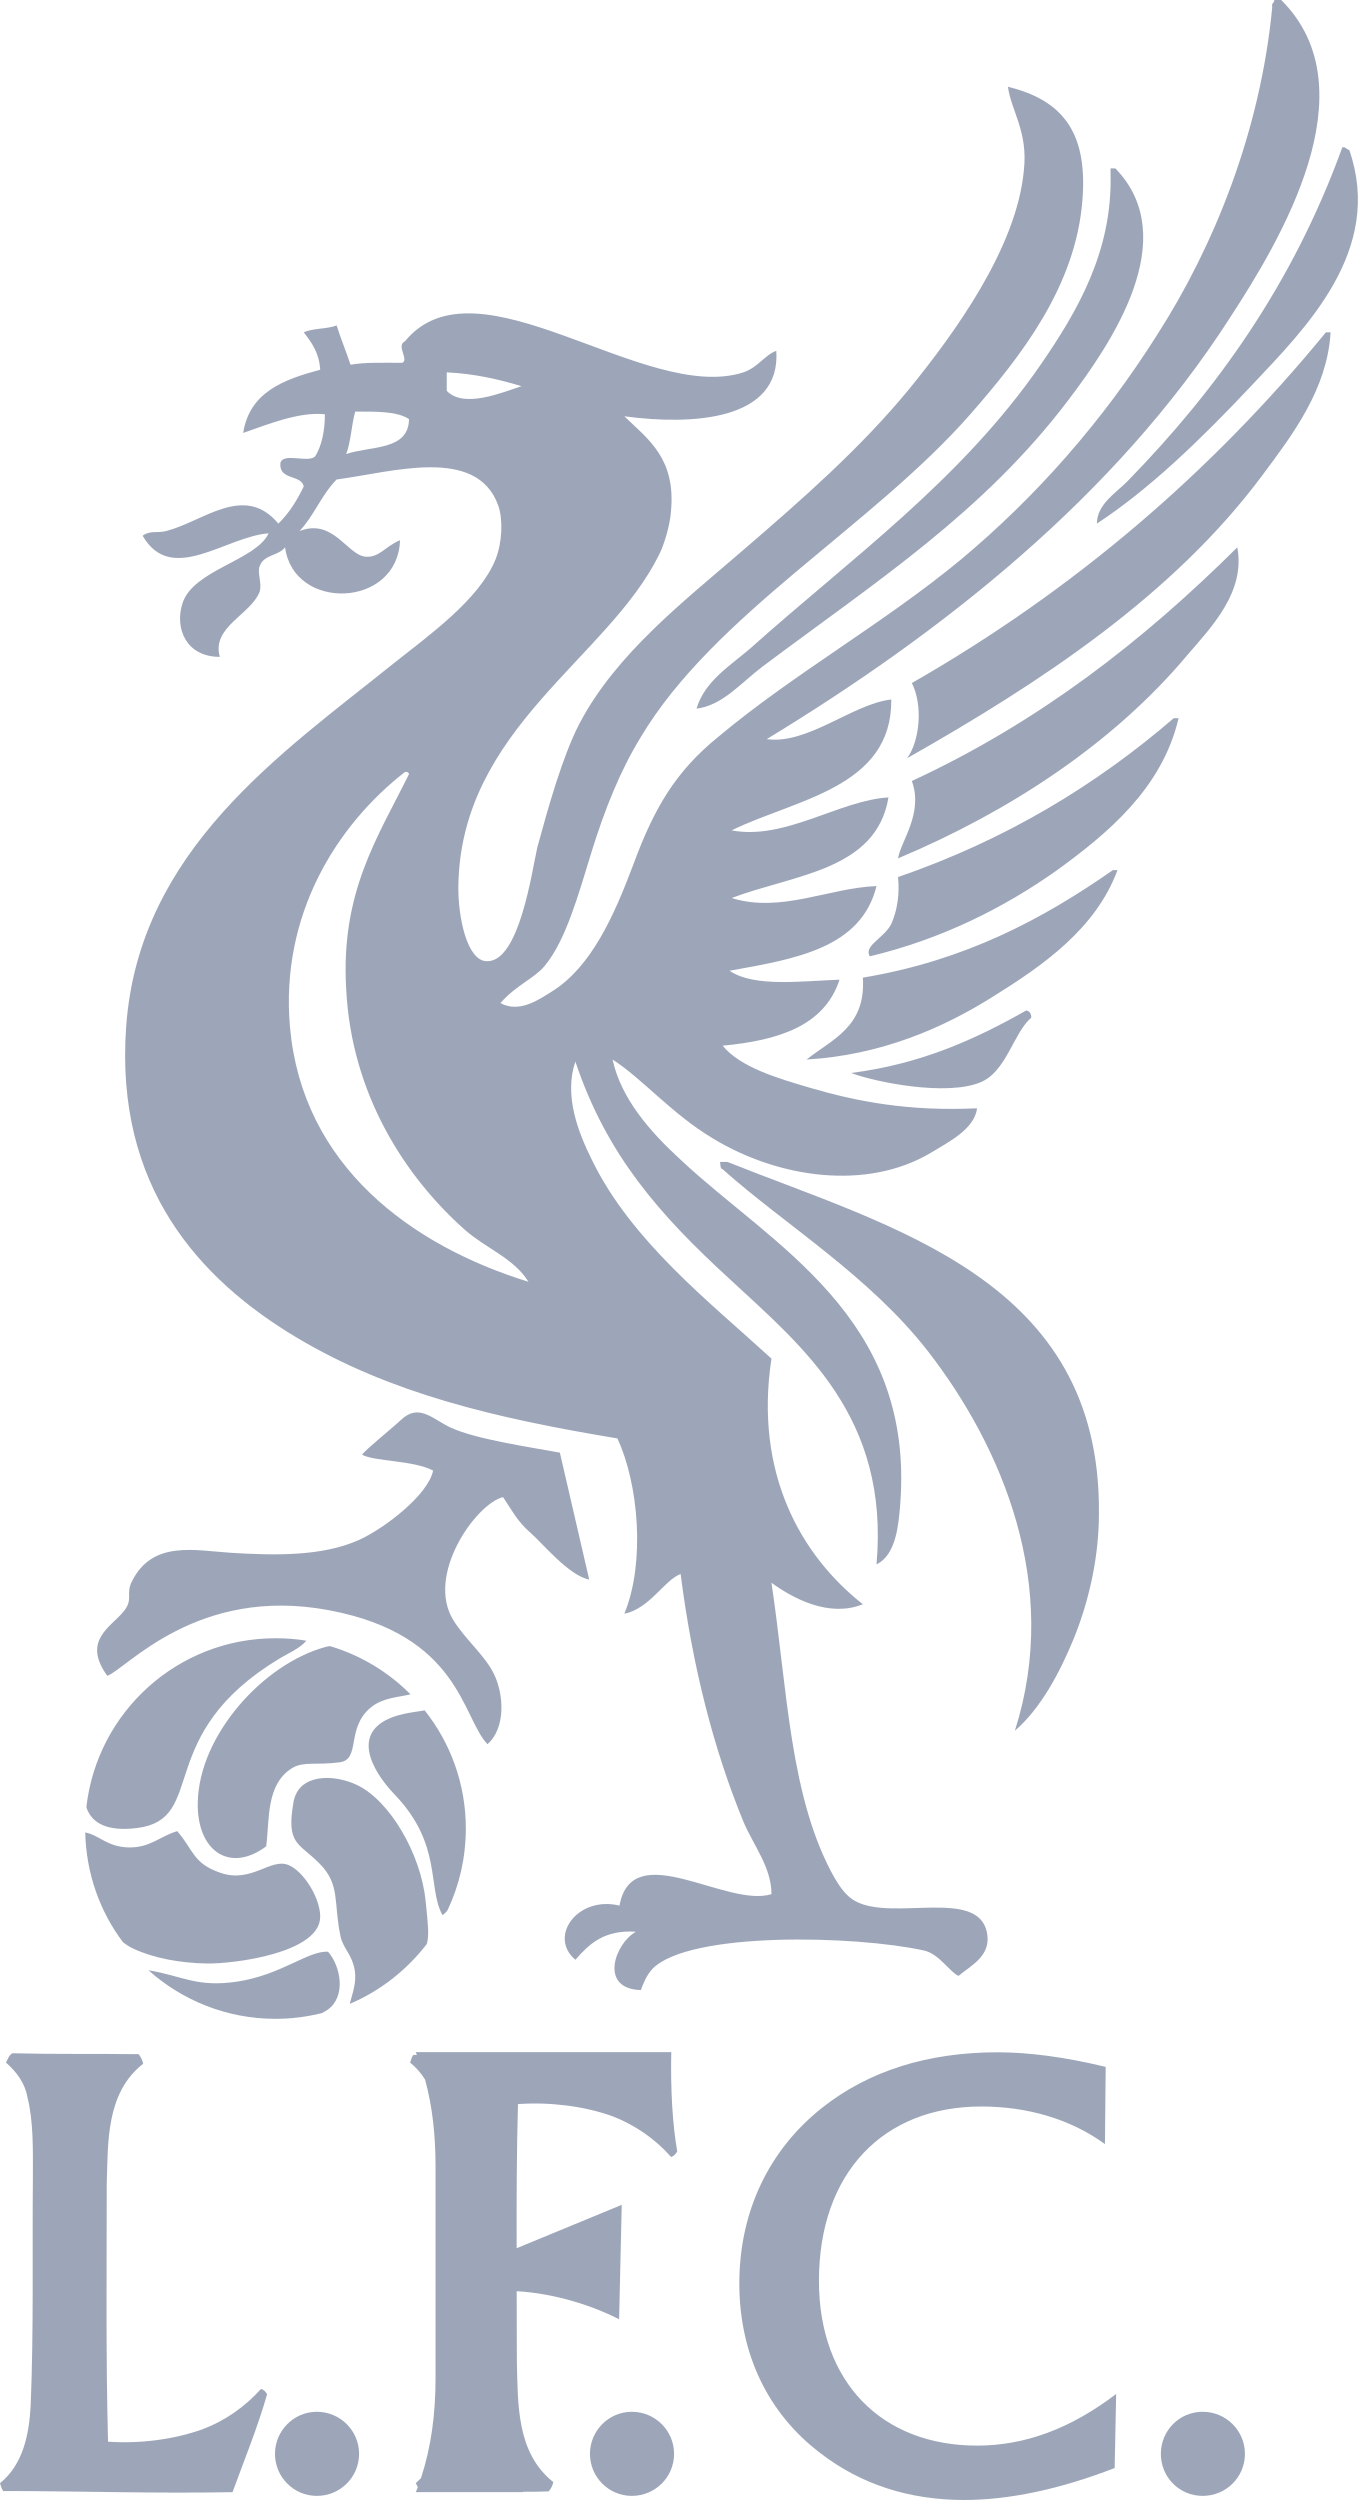
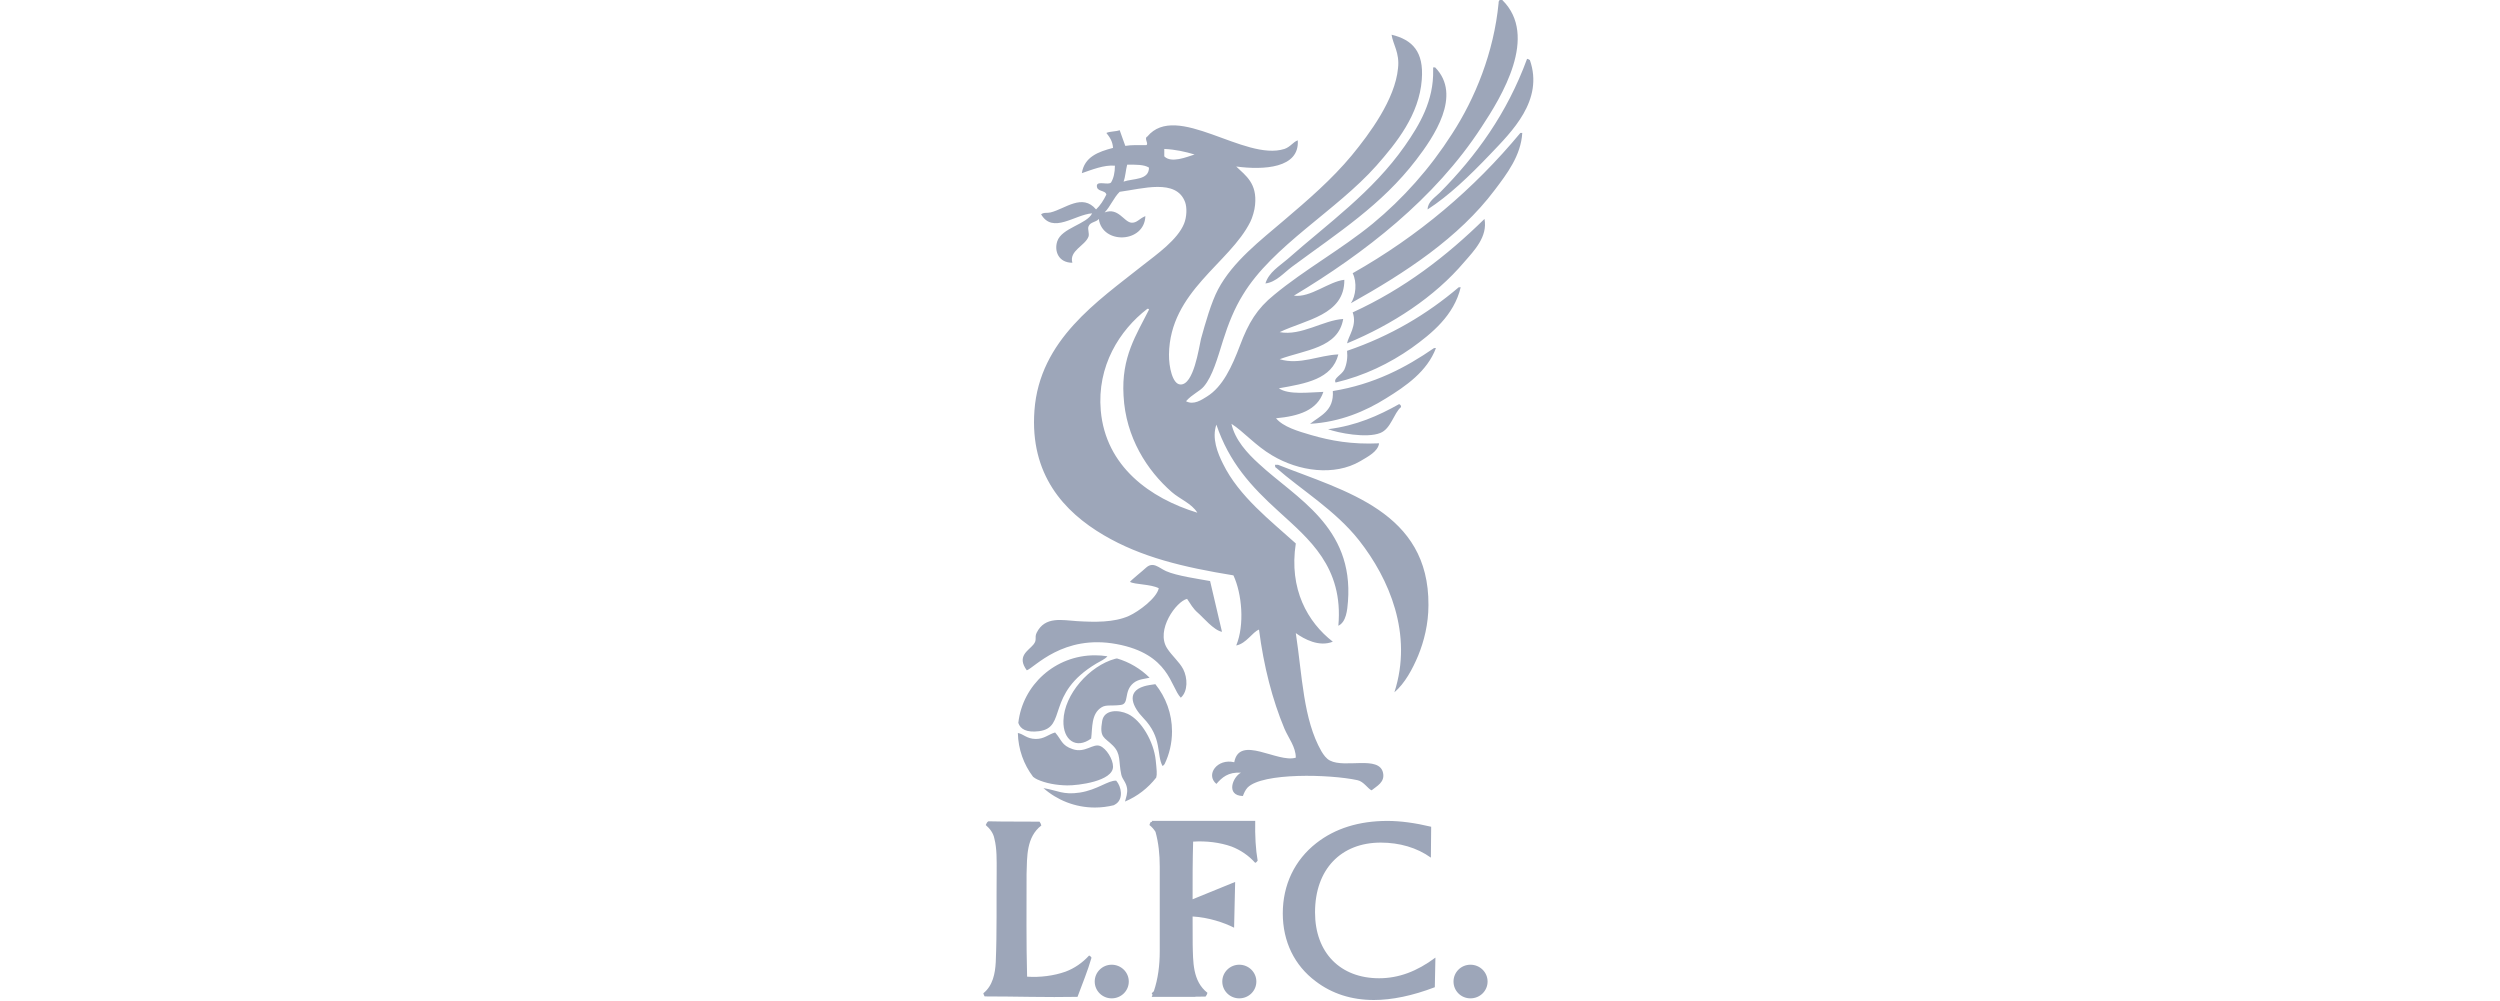
- <svg xmlns="http://www.w3.org/2000/svg" width="66px" height="121px" viewBox="0 0 66 121" version="1.1">
-   <g id="Page-1" stroke="none" stroke-width="1" fill="none" fill-rule="evenodd">
-     <g id="iPhone-X" transform="translate(-1313, -2892)" fill="#9DA6B9">
-       <path d="M1334.623,2910.918 L1334.623,2910.022 C1335.962,2910.086 1337.138,2910.357 1338.242,2910.692 C1337.265,2911.009 1335.447,2911.778 1334.623,2910.918 Z M1327.032,2941.68 C1326.571,2936.296 1329.267,2931.962 1332.597,2929.366 C1332.723,2929.339 1332.778,2929.393 1332.796,2929.465 C1331.285,2932.523 1329.475,2935.183 1329.756,2939.879 C1330.009,2944.927 1332.569,2948.926 1335.519,2951.541 C1336.523,2952.419 1337.88,2952.907 1338.577,2954.038 C1332.923,2952.292 1327.62,2948.438 1327.032,2941.68 Z M1329.756,2913.976 C1329.982,2913.388 1330.009,2912.592 1330.19,2911.922 C1331.194,2911.922 1332.208,2911.896 1332.796,2912.284 C1332.778,2913.822 1330.95,2913.569 1329.756,2913.976 Z M1349.343,2923.358 C1348.366,2924.209 1347.108,2924.951 1346.711,2926.299 C1347.977,2926.145 1348.882,2925.032 1349.905,2924.263 C1355.387,2920.155 1360.58,2916.826 1364.724,2911.343 C1366.805,2908.593 1370.252,2903.526 1366.986,2900.152 L1366.751,2900.152 L1366.751,2900.487 C1366.832,2904.178 1365.14,2907.082 1363.367,2909.652 C1359.495,2915.261 1354.166,2919.043 1349.343,2923.358 Z M1357.133,2929.8 C1357.703,2931.365 1356.6,2932.704 1356.464,2933.546 C1361.892,2931.266 1366.914,2927.955 1370.478,2923.693 C1371.646,2922.336 1373.292,2920.635 1372.885,2918.491 C1368.343,2923.005 1363.304,2926.941 1357.133,2929.8 Z M1356.464,2934.45 C1356.545,2935.219 1356.446,2936.025 1356.138,2936.721 C1355.776,2937.418 1354.79,2937.771 1355.097,2938.287 C1358.544,2937.463 1361.575,2935.953 1364.163,2934.116 C1366.605,2932.342 1369.248,2930.162 1370.044,2926.761 L1369.809,2926.761 C1366.036,2930.008 1361.684,2932.65 1356.464,2934.45 Z M1354.762,2939.318 C1354.917,2941.715 1353.27,2942.295 1352.039,2943.281 C1355.649,2943.072 1358.68,2941.743 1361.096,2940.214 C1363.493,2938.721 1366.036,2936.948 1367.086,2934.116 L1366.859,2934.116 C1363.466,2936.486 1359.703,2938.495 1354.762,2939.318 Z M1362.915,2941.254 C1362.915,2941.037 1362.815,2940.947 1362.679,2940.901 C1360.219,2942.295 1357.595,2943.498 1354.193,2943.932 C1355.415,2944.394 1358.807,2945.054 1360.427,2944.394 C1361.711,2943.896 1362.046,2941.987 1362.915,2941.254 Z M1348.212,2948.239 L1347.85,2948.239 C1347.878,2948.392 1347.85,2948.573 1347.977,2948.592 C1350.963,2951.261 1355.08,2953.749 1357.929,2957.422 C1361.476,2962.009 1364.371,2968.722 1362.119,2975.77 C1363.376,2974.684 1364.29,2972.956 1364.959,2971.337 C1365.656,2969.618 1366.189,2967.501 1366.189,2965.221 C1366.271,2953.93 1356.211,2951.433 1348.212,2948.239 Z M1366.09,2917.342 C1368.605,2915.695 1371.066,2913.325 1373.545,2910.692 C1376.142,2907.933 1380.005,2904.142 1378.304,2899.256 C1378.15,2899.229 1378.15,2899.102 1377.969,2899.13 C1375.581,2905.725 1371.881,2910.882 1367.547,2915.315 C1366.986,2915.876 1366.09,2916.419 1366.09,2917.342 Z M1357.133,2925.059 C1357.676,2926.127 1357.523,2927.846 1356.907,2928.696 C1363.403,2925.014 1369.809,2920.789 1374.115,2914.981 C1375.554,2913.053 1377.245,2910.828 1377.4,2908.086 L1377.173,2908.086 C1371.609,2914.872 1364.987,2920.563 1357.133,2925.059 Z M1371.211,3008.73 C1372.342,3008.73 1373.255,3009.643 1373.255,3010.766 C1373.255,3011.896 1372.342,3012.801 1371.211,3012.801 C1370.08,3012.801 1369.185,3011.896 1369.185,3010.766 C1369.185,3009.643 1370.08,3008.73 1371.211,3008.73 Z M1343.58,3008.73 C1344.711,3008.73 1345.625,3009.643 1345.625,3010.766 C1345.625,3011.896 1344.711,3012.801 1343.58,3012.801 C1342.468,3012.801 1341.554,3011.896 1341.554,3010.766 C1341.554,3009.643 1342.468,3008.73 1343.58,3008.73 Z M1328.335,3008.73 C1329.466,3008.73 1330.38,3009.643 1330.38,3010.766 C1330.38,3011.896 1329.466,3012.801 1328.335,3012.801 C1327.223,3012.801 1326.309,3011.896 1326.309,3010.766 C1326.309,3009.643 1327.223,3008.73 1328.335,3008.73 Z M1325.63,3007.626 C1324.87,3008.477 1323.884,3009.173 1322.816,3009.571 C1321.441,3010.069 1319.777,3010.286 1318.229,3010.177 C1318.12,3006.034 1318.166,3001.872 1318.166,2997.746 C1318.229,2995.647 1318.13,2993.295 1319.93,2991.884 C1319.894,2991.711 1319.821,2991.576 1319.713,2991.422 C1317.505,2991.395 1315.714,2991.431 1313.606,2991.377 C1313.425,2991.467 1313.371,2991.684 1313.289,2991.829 C1313.787,2992.263 1314.203,2992.815 1314.321,2993.476 C1314.628,2994.67 1314.592,2996.091 1314.592,2997.393 C1314.556,3001.049 1314.637,3004.73 1314.484,3008.422 C1314.412,3009.797 1314.131,3011.272 1313,3012.186 C1313.036,3012.303 1313.072,3012.448 1313.154,3012.566 C1316.836,3012.566 1320.554,3012.693 1324.255,3012.62 C1324.825,3011.055 1325.476,3009.472 1325.928,3007.879 C1325.847,3007.744 1325.748,3007.644 1325.63,3007.626 Z M1345.48,2996.398 C1344.72,2995.529 1343.734,2994.851 1342.666,2994.434 C1341.292,2993.937 1339.627,2993.729 1338.07,2993.838 C1338.007,2996.163 1337.998,2998.488 1338.007,3000.813 L1343.092,2998.714 L1342.965,3004.252 C1341.789,3003.645 1339.925,3003.002 1338.007,3002.894 C1338.007,3004.025 1338.016,3005.156 1338.016,3006.269 C1338.07,3008.359 1337.989,3010.711 1339.78,3012.132 C1339.744,3012.303 1339.672,3012.448 1339.554,3012.584 C1339.129,3012.602 1338.713,3012.602 1338.305,3012.602 L1338.315,3012.62 L1333.121,3012.62 C1333.158,3012.548 1333.194,3012.466 1333.221,3012.376 C1333.185,3012.303 1333.158,3012.24 1333.121,3012.186 C1333.212,3012.113 1333.293,3012.023 1333.374,3011.941 C1333.872,3010.44 1334.08,3008.838 1334.08,3007.083 L1334.08,2996.877 C1334.08,2995.367 1333.935,2993.973 1333.574,2992.652 C1333.384,2992.345 1333.148,2992.073 1332.85,2991.829 C1332.886,2991.711 1332.923,2991.576 1333.004,2991.458 L1333.176,2991.458 C1333.158,2991.404 1333.148,2991.377 1333.121,2991.323 L1345.489,2991.323 C1345.453,2993.105 1345.544,2994.796 1345.779,2996.135 C1345.679,2996.28 1345.598,2996.371 1345.48,2996.398 Z M1318.193,2973.11 C1319.125,2972.775 1322.527,2968.731 1328.923,2969.935 C1335.274,2971.129 1335.356,2975.128 1336.595,2976.421 C1337.473,2975.643 1337.41,2974.015 1336.885,2972.975 C1336.424,2972.078 1335.546,2971.373 1334.958,2970.441 C1333.565,2968.242 1336.053,2964.769 1337.347,2964.461 C1337.781,2965.103 1338.034,2965.628 1338.667,2966.18 C1339.228,2966.659 1340.531,2968.269 1341.518,2968.45 L1340.097,2962.307 C1338.794,2962.063 1336.071,2961.674 1334.831,2961.104 C1333.945,2960.697 1333.285,2959.891 1332.407,2960.724 C1332.018,2961.095 1330.678,2962.172 1330.525,2962.407 C1331.113,2962.742 1332.995,2962.669 1333.963,2963.176 C1333.719,2964.37 1331.574,2965.99 1330.398,2966.523 C1328.607,2967.338 1326.291,2967.284 1324.201,2967.157 C1322.445,2967.048 1320.365,2966.523 1319.369,2968.569 C1319.08,2969.184 1319.469,2969.4 1318.98,2969.998 C1318.374,2970.749 1316.954,2971.4 1318.193,2973.11 Z M1352.637,3002.397 C1352.637,2997.167 1355.749,2993.955 1360.49,2993.955 C1362.725,2993.955 1364.814,2994.561 1366.479,2995.774 L1366.515,2992.037 C1364.57,2991.567 1362.824,2991.331 1361.286,2991.331 C1357.893,2991.331 1355.044,2992.236 1352.8,2994.009 C1350.212,2996.054 1348.783,2999.049 1348.783,3002.523 C1348.783,3005.916 1350.167,3008.82 1352.727,3010.747 C1354.663,3012.24 1357.007,3013 1359.667,3013 C1361.82,3013 1364.29,3012.485 1366.95,3011.453 L1367.022,3007.87 C1364.814,3009.544 1362.625,3010.367 1360.291,3010.367 C1355.668,3010.367 1352.637,3007.291 1352.637,3002.397 Z M1323.676,2982.646 C1322.327,2982.185 1322.382,2981.551 1321.577,2980.628 C1320.744,2980.873 1320.283,2981.425 1319.251,2981.416 C1318.175,2981.397 1317.795,2980.81 1317.125,2980.692 C1317.171,2982.673 1317.831,2984.51 1318.944,2985.993 C1319.098,2986.12 1319.27,2986.229 1319.442,2986.31 C1320.428,2986.772 1321.722,2987.016 1323.024,2987.034 C1324.318,2987.052 1328.507,2986.527 1328.498,2984.763 C1328.498,2983.858 1327.693,2982.565 1326.96,2982.266 C1326.1,2981.913 1325.168,2983.162 1323.676,2982.646 Z M1317.18,2979.47 C1317.424,2980.222 1318.157,2980.665 1319.65,2980.475 C1323.079,2980.032 1320.365,2975.987 1326.535,2972.269 C1326.915,2972.042 1327.548,2971.762 1327.828,2971.409 C1327.34,2971.328 1326.842,2971.291 1326.335,2971.291 C1321.595,2971.291 1317.696,2974.865 1317.18,2979.47 Z M1333.655,2986.092 L1333.664,2986.066 C1333.773,2985.677 1333.719,2985.152 1333.601,2984.012 C1333.374,2981.732 1331.864,2979.135 1330.262,2978.385 C1329.149,2977.86 1327.448,2977.832 1327.204,2979.226 C1326.842,2981.298 1327.467,2981.18 1328.471,2982.202 C1329.484,2983.225 1329.131,2984.085 1329.484,2985.731 C1329.62,2986.329 1330.045,2986.6 1330.172,2987.369 C1330.262,2987.984 1330.054,2988.482 1329.927,2988.988 C1331.402,2988.364 1332.687,2987.351 1333.655,2986.092 Z M1333.555,2974.783 C1333.058,2974.856 1332.606,2974.919 1332.216,2975.037 C1329.936,2975.734 1330.923,2977.625 1332.108,2978.864 C1334.415,2981.271 1333.673,2983.342 1334.415,2984.691 C1334.497,2984.646 1334.578,2984.565 1334.659,2984.456 C1335.229,2983.261 1335.546,2981.913 1335.546,2980.502 C1335.546,2978.339 1334.804,2976.358 1333.555,2974.783 Z M1328.589,2989.431 C1328.679,2989.386 1328.77,2989.323 1328.86,2989.269 C1329.756,2988.636 1329.502,2987.179 1328.878,2986.464 C1327.928,2986.401 1326.643,2987.568 1324.527,2987.903 C1322.527,2988.211 1321.866,2987.64 1320.184,2987.36 C1321.812,2988.816 1323.974,2989.712 1326.335,2989.712 C1327.114,2989.712 1327.865,2989.612 1328.589,2989.431 Z M1325.884,2981.362 C1326.055,2980.085 1325.856,2978.357 1327.15,2977.57 C1327.693,2977.245 1328.263,2977.444 1329.421,2977.299 C1330.489,2977.172 1329.719,2975.652 1330.95,2974.639 C1331.538,2974.16 1332.28,2974.151 1332.868,2974.006 C1331.801,2972.929 1330.461,2972.115 1328.969,2971.671 C1328.887,2971.68 1328.815,2971.699 1328.742,2971.716 C1327.232,2972.133 1325.702,2973.201 1324.544,2974.576 C1323.395,2975.942 1322.608,2977.598 1322.572,2979.217 C1322.508,2981.551 1324.092,2982.7 1325.884,2981.362 Z M1354.428,2984.03 C1353.985,2983.804 1353.677,2983.369 1353.397,2982.899 C1351.216,2979.036 1351.116,2973.78 1350.339,2968.605 C1351.343,2969.337 1353.116,2970.314 1354.762,2969.645 C1351.759,2967.284 1349.497,2963.294 1350.339,2957.757 C1347.335,2955.006 1343.553,2952.066 1341.644,2948.13 C1340.983,2946.8 1340.287,2945.018 1340.848,2943.38 C1342.368,2947.931 1344.964,2950.835 1348.312,2953.902 C1351.858,2957.196 1356.057,2960.57 1355.423,2967.718 C1356.364,2967.257 1356.491,2965.836 1356.573,2964.777 C1357.26,2955.703 1350.339,2952.265 1345.942,2948.13 C1344.521,2946.827 1343.065,2945.208 1342.648,2943.281 C1344.087,2944.204 1345.526,2945.923 1347.516,2947.108 C1350.701,2949.035 1354.944,2949.632 1358.038,2947.804 C1358.934,2947.261 1360.164,2946.646 1360.291,2945.642 C1357.007,2945.796 1354.5,2945.326 1352.166,2944.638 C1350.601,2944.176 1348.828,2943.652 1347.977,2942.611 C1350.674,2942.358 1352.908,2941.652 1353.632,2939.418 C1351.886,2939.472 1349.497,2939.806 1348.312,2938.984 C1351.496,2938.413 1354.681,2937.897 1355.423,2934.885 C1353.116,2934.976 1350.782,2936.206 1348.411,2935.464 C1351.424,2934.323 1355.415,2934.143 1356.002,2930.596 C1353.659,2930.723 1350.981,2932.686 1348.411,2932.189 C1351.496,2930.678 1356.183,2930.135 1356.138,2925.855 C1354.275,2926.063 1352.085,2928.054 1350.112,2927.773 C1358.544,2922.644 1366.958,2916.057 1372.523,2907.39 C1374.938,2903.68 1379.381,2896.352 1375.011,2892 L1374.676,2892 C1374.676,2892.154 1374.522,2892.154 1374.577,2892.335 C1374.007,2898.36 1371.754,2903.925 1369.012,2908.195 C1366.371,2912.384 1363.159,2916.03 1359.522,2919.07 C1355.803,2922.155 1351.397,2924.616 1347.751,2927.674 C1345.707,2929.339 1344.675,2931.085 1343.68,2933.772 C1342.703,2936.387 1341.599,2938.802 1339.726,2939.979 C1339.101,2940.367 1338.143,2941.055 1337.22,2940.549 C1337.989,2939.671 1338.857,2939.363 1339.364,2938.748 C1340.386,2937.517 1340.983,2935.337 1341.644,2933.193 C1342.268,2931.184 1343.011,2929.311 1344.015,2927.674 C1347.57,2921.721 1355.179,2917.505 1359.965,2912.049 C1362.372,2909.29 1365.086,2905.879 1365.393,2901.635 C1365.656,2898.225 1364.262,2896.814 1361.784,2896.198 C1361.937,2897.356 1362.77,2898.379 1362.553,2900.261 C1362.2,2904.024 1359.169,2908.159 1357.034,2910.792 C1354.654,2913.696 1351.777,2916.211 1348.882,2918.699 C1346.168,2921.051 1342.829,2923.621 1341.056,2927.004 C1340.232,2928.569 1339.518,2931.139 1339.011,2932.994 C1338.749,2934.116 1338.143,2938.595 1336.55,2938.522 C1335.6,2938.495 1335.166,2936.387 1335.184,2934.885 C1335.293,2927.249 1342.441,2923.874 1344.91,2918.826 C1345.145,2918.364 1345.426,2917.414 1345.471,2916.799 C1345.734,2914.184 1344.367,2913.262 1343.218,2912.149 C1346.511,2912.592 1350.8,2912.357 1350.573,2908.982 C1350.031,2909.163 1349.696,2909.778 1348.981,2910.022 C1344.214,2911.561 1336.089,2904.259 1332.597,2908.521 C1332.153,2908.729 1332.823,2909.434 1332.461,2909.561 C1331.592,2909.561 1330.678,2909.525 1329.964,2909.652 C1329.756,2909.01 1329.502,2908.421 1329.294,2907.752 C1328.833,2907.933 1328.136,2907.878 1327.702,2908.086 C1328.082,2908.575 1328.444,2909.064 1328.498,2909.896 C1326.725,2910.366 1325.078,2910.981 1324.77,2912.954 C1325.928,2912.556 1327.439,2911.922 1328.724,2912.049 C1328.724,2912.864 1328.57,2913.569 1328.263,2914.076 C1327.955,2914.438 1326.698,2913.877 1326.571,2914.411 C1326.49,2915.261 1327.575,2914.953 1327.702,2915.541 C1327.367,2916.238 1326.978,2916.853 1326.471,2917.342 C1324.825,2915.361 1322.807,2917.261 1321.034,2917.704 C1320.6,2917.813 1320.265,2917.658 1319.903,2917.93 C1321.296,2920.346 1323.92,2917.966 1326.001,2917.813 C1325.386,2919.133 1322.346,2919.576 1321.83,2921.205 C1321.45,2922.381 1321.984,2923.793 1323.639,2923.793 C1323.224,2922.336 1325.16,2921.739 1325.567,2920.635 C1325.693,2920.255 1325.44,2919.73 1325.567,2919.405 C1325.775,2918.826 1326.471,2918.916 1326.797,2918.491 C1327.213,2921.612 1332.262,2921.431 1332.361,2918.148 C1331.62,2918.454 1331.357,2919.007 1330.67,2918.943 C1329.783,2918.826 1329.113,2917.07 1327.494,2917.704 C1328.19,2916.98 1328.57,2915.931 1329.294,2915.207 C1331.981,2914.854 1336.062,2913.569 1337.111,2916.456 C1337.347,2917.107 1337.319,2918.238 1336.985,2919.07 C1336.216,2920.997 1333.773,2922.743 1332.027,2924.127 C1326.67,2928.443 1319.722,2933.112 1319.107,2941.68 C1318.546,2949.442 1322.654,2953.93 1327.367,2956.743 C1331.873,2959.43 1336.912,2960.633 1342.884,2961.62 C1343.906,2963.827 1344.241,2967.618 1343.218,2970.106 C1344.449,2969.853 1345.145,2968.487 1345.942,2968.18 C1346.511,2972.649 1347.543,2976.675 1348.981,2980.167 C1349.47,2981.325 1350.339,2982.375 1350.339,2983.677 C1348.158,2984.356 1343.598,2980.863 1342.983,2984.23 C1340.956,2983.741 1339.518,2985.731 1340.848,2986.854 C1341.518,2986.084 1342.241,2985.396 1343.78,2985.496 C1342.775,2986.039 1341.961,2988.264 1344.015,2988.319 C1344.142,2987.984 1344.295,2987.604 1344.575,2987.296 C1346.349,2985.469 1354.401,2985.677 1357.703,2986.401 C1358.445,2986.545 1358.988,2987.477 1359.395,2987.631 C1360.01,2987.115 1361.015,2986.654 1360.761,2985.496 C1360.291,2983.388 1356.238,2984.98 1354.428,2984.03 Z" id="Fill-1" />
+ <svg xmlns="http://www.w3.org/2000/svg" width="150px" height="60px" viewBox="0 0 150 60" version="1.1">
+   <g id="Artboard" stroke="none" stroke-width="1" fill="none" fill-rule="evenodd">
+     <g id="Fill-139" transform="translate(59, 0)" fill="#9DA6B9">
+       <path d="M10.857,9.381 L10.857,8.937 C11.529,8.968 12.12,9.103 12.674,9.269 C12.184,9.426 11.271,9.807 10.857,9.381 Z M7.046,24.635 C6.814,21.965 8.168,19.816 9.84,18.529 C9.903,18.515 9.931,18.542 9.94,18.578 C9.181,20.094 8.272,21.413 8.413,23.742 C8.541,26.245 9.826,28.228 11.307,29.524 C11.811,29.96 12.492,30.202 12.842,30.763 C10.003,29.897 7.341,27.986 7.046,24.635 Z M8.413,10.897 C8.527,10.606 8.541,10.211 8.631,9.879 C9.135,9.879 9.644,9.866 9.94,10.058 C9.931,10.821 9.013,10.695 8.413,10.897 Z M18.248,15.55 C17.758,15.971 17.126,16.339 16.926,17.008 C17.562,16.931 18.017,16.38 18.53,15.998 C21.283,13.961 23.89,12.31 25.971,9.592 C27.016,8.228 28.747,5.716 27.107,4.042 L26.989,4.042 L26.989,4.208 C27.03,6.039 26.18,7.479 25.29,8.753 C23.345,11.534 20.67,13.41 18.248,15.55 Z M22.16,18.744 C22.446,19.52 21.892,20.184 21.824,20.601 C24.549,19.471 27.071,17.829 28.86,15.716 C29.446,15.043 30.273,14.199 30.069,13.136 C27.788,15.375 25.258,17.326 22.16,18.744 Z M21.824,21.05 C21.864,21.431 21.815,21.83 21.66,22.176 C21.478,22.521 20.983,22.696 21.137,22.952 C22.868,22.544 24.39,21.795 25.689,20.884 C26.916,20.004 28.242,18.923 28.642,17.237 L28.524,17.237 C26.63,18.847 24.445,20.157 21.824,21.05 Z M20.969,23.463 C21.047,24.652 20.22,24.94 19.602,25.429 C21.415,25.325 22.937,24.666 24.149,23.908 C25.353,23.167 26.63,22.288 27.157,20.884 L27.043,20.884 C25.34,22.059 23.45,23.055 20.969,23.463 Z M25.063,24.424 C25.063,24.316 25.013,24.271 24.944,24.249 C23.709,24.94 22.391,25.536 20.683,25.752 C21.297,25.98 23,26.308 23.813,25.98 C24.458,25.733 24.626,24.787 25.063,24.424 Z M17.68,27.887 L17.499,27.887 C17.512,27.963 17.499,28.053 17.562,28.062 C19.062,29.385 21.129,30.619 22.559,32.441 C24.34,34.715 25.794,38.044 24.663,41.539 C25.294,41 25.753,40.143 26.089,39.34 C26.439,38.488 26.707,37.439 26.707,36.308 C26.748,30.709 21.696,29.471 17.68,27.887 Z M26.657,12.566 C27.92,11.75 29.155,10.574 30.4,9.269 C31.704,7.901 33.644,6.021 32.79,3.598 C32.713,3.585 32.713,3.522 32.622,3.535 C31.422,6.806 29.565,9.363 27.388,11.561 C27.107,11.839 26.657,12.109 26.657,12.566 Z M22.16,16.393 C22.432,16.922 22.355,17.775 22.046,18.197 C25.308,16.371 28.524,14.276 30.687,11.395 C31.409,10.44 32.258,9.336 32.336,7.977 L32.222,7.977 C29.428,11.342 26.103,14.163 22.16,16.393 Z M29.228,57.883 C29.796,57.883 30.255,58.335 30.255,58.892 C30.255,59.453 29.796,59.901 29.228,59.901 C28.661,59.901 28.211,59.453 28.211,58.892 C28.211,58.335 28.661,57.883 29.228,57.883 Z M15.355,57.883 C15.922,57.883 16.381,58.335 16.381,58.892 C16.381,59.453 15.922,59.901 15.355,59.901 C14.796,59.901 14.337,59.453 14.337,58.892 C14.337,58.335 14.796,57.883 15.355,57.883 Z M7.7,57.883 C8.268,57.883 8.727,58.335 8.727,58.892 C8.727,59.453 8.268,59.901 7.7,59.901 C7.141,59.901 6.683,59.453 6.683,58.892 C6.683,58.335 7.141,57.883 7.7,57.883 Z M6.342,57.335 C5.96,57.757 5.465,58.102 4.929,58.3 C4.238,58.546 3.403,58.654 2.626,58.6 C2.571,56.546 2.594,54.482 2.594,52.436 C2.626,51.395 2.576,50.229 3.48,49.529 C3.462,49.444 3.425,49.376 3.371,49.3 C2.262,49.287 1.363,49.305 0.304,49.278 C0.213,49.322 0.186,49.43 0.145,49.502 C0.395,49.717 0.604,49.991 0.663,50.319 C0.818,50.911 0.8,51.615 0.8,52.261 C0.781,54.074 0.822,55.899 0.745,57.73 C0.709,58.412 0.568,59.143 0,59.596 C0.018,59.654 0.036,59.726 0.077,59.785 C1.926,59.785 3.793,59.848 5.651,59.811 C5.938,59.035 6.264,58.25 6.491,57.461 C6.451,57.394 6.401,57.344 6.342,57.335 Z M16.309,51.768 C15.927,51.337 15.432,51.001 14.896,50.794 C14.205,50.547 13.369,50.444 12.588,50.498 C12.556,51.651 12.552,52.804 12.556,53.957 L15.109,52.916 L15.046,55.662 C14.455,55.361 13.519,55.043 12.556,54.989 C12.556,55.55 12.561,56.111 12.561,56.662 C12.588,57.699 12.547,58.865 13.447,59.57 C13.428,59.654 13.392,59.726 13.333,59.794 C13.12,59.803 12.911,59.803 12.706,59.803 L12.711,59.811 L10.103,59.811 C10.121,59.776 10.139,59.735 10.153,59.69 C10.135,59.654 10.121,59.623 10.103,59.596 C10.149,59.56 10.189,59.516 10.23,59.475 C10.48,58.73 10.585,57.936 10.585,57.066 L10.585,52.005 C10.585,51.256 10.512,50.565 10.33,49.91 C10.235,49.758 10.117,49.623 9.967,49.502 C9.985,49.444 10.003,49.376 10.044,49.318 L10.13,49.318 C10.121,49.291 10.117,49.278 10.103,49.251 L16.313,49.251 C16.295,50.135 16.34,50.973 16.459,51.637 C16.409,51.709 16.368,51.754 16.309,51.768 Z M2.608,40.22 C3.075,40.054 4.784,38.048 7.995,38.645 C11.184,39.237 11.225,41.22 11.848,41.862 C12.288,41.476 12.257,40.669 11.993,40.153 C11.761,39.708 11.321,39.358 11.025,38.896 C10.326,37.806 11.575,36.084 12.225,35.931 C12.443,36.249 12.57,36.51 12.888,36.783 C13.169,37.021 13.824,37.82 14.319,37.909 L13.606,34.863 C12.952,34.742 11.584,34.549 10.962,34.267 C10.517,34.064 10.185,33.665 9.744,34.078 C9.549,34.262 8.877,34.796 8.799,34.913 C9.095,35.079 10.039,35.043 10.526,35.294 C10.403,35.886 9.326,36.689 8.736,36.954 C7.836,37.358 6.673,37.331 5.624,37.268 C4.743,37.214 3.698,36.954 3.198,37.968 C3.053,38.273 3.248,38.38 3.003,38.677 C2.698,39.049 1.985,39.372 2.608,40.22 Z M19.902,54.742 C19.902,52.149 21.465,50.556 23.845,50.556 C24.967,50.556 26.016,50.857 26.853,51.458 L26.87,49.605 C25.894,49.372 25.017,49.255 24.245,49.255 C22.541,49.255 21.11,49.704 19.984,50.583 C18.684,51.597 17.967,53.082 17.967,54.805 C17.967,56.487 18.662,57.927 19.947,58.883 C20.92,59.623 22.096,60 23.432,60 C24.513,60 25.753,59.744 27.089,59.233 L27.125,57.456 C26.016,58.286 24.917,58.695 23.745,58.695 C21.424,58.695 19.902,57.169 19.902,54.742 Z M5.36,44.949 C4.683,44.72 4.711,44.406 4.307,43.948 C3.889,44.069 3.657,44.343 3.139,44.338 C2.599,44.329 2.408,44.038 2.071,43.979 C2.094,44.962 2.426,45.873 2.985,46.608 C3.062,46.671 3.148,46.725 3.234,46.765 C3.73,46.994 4.379,47.115 5.033,47.124 C5.683,47.133 7.786,46.873 7.782,45.998 C7.782,45.549 7.377,44.908 7.009,44.76 C6.578,44.585 6.11,45.204 5.36,44.949 Z M2.099,43.374 C2.221,43.746 2.589,43.966 3.339,43.872 C5.061,43.652 3.698,41.647 6.796,39.803 C6.987,39.69 7.305,39.551 7.445,39.377 C7.2,39.336 6.95,39.318 6.696,39.318 C4.316,39.318 2.358,41.09 2.099,43.374 Z M10.371,46.657 L10.376,46.644 C10.43,46.452 10.403,46.191 10.344,45.626 C10.23,44.495 9.472,43.208 8.668,42.836 C8.109,42.575 7.255,42.562 7.132,43.252 C6.95,44.28 7.264,44.222 7.768,44.729 C8.277,45.236 8.1,45.662 8.277,46.478 C8.345,46.774 8.559,46.909 8.622,47.29 C8.668,47.595 8.563,47.842 8.499,48.093 C9.24,47.784 9.885,47.281 10.371,46.657 Z M10.321,41.05 C10.071,41.086 9.844,41.117 9.649,41.175 C8.504,41.521 8.999,42.458 9.594,43.073 C10.753,44.266 10.38,45.294 10.753,45.962 C10.794,45.94 10.835,45.9 10.875,45.846 C11.162,45.253 11.321,44.585 11.321,43.885 C11.321,42.813 10.948,41.831 10.321,41.05 Z M7.827,48.313 C7.872,48.291 7.918,48.259 7.963,48.232 C8.413,47.919 8.286,47.196 7.973,46.841 C7.496,46.81 6.85,47.389 5.788,47.555 C4.784,47.708 4.452,47.425 3.607,47.286 C4.425,48.008 5.51,48.452 6.696,48.452 C7.087,48.452 7.464,48.403 7.827,48.313 Z M6.469,44.312 C6.555,43.679 6.455,42.822 7.105,42.432 C7.377,42.27 7.664,42.369 8.245,42.297 C8.781,42.234 8.395,41.481 9.013,40.978 C9.308,40.741 9.681,40.736 9.976,40.664 C9.44,40.13 8.767,39.726 8.018,39.506 C7.977,39.511 7.941,39.52 7.904,39.529 C7.146,39.735 6.378,40.265 5.796,40.947 C5.22,41.624 4.824,42.445 4.806,43.248 C4.774,44.406 5.569,44.975 6.469,44.312 Z M20.801,45.635 C20.579,45.523 20.424,45.307 20.284,45.074 C19.189,43.158 19.139,40.552 18.748,37.986 C19.252,38.349 20.143,38.833 20.969,38.502 C19.461,37.331 18.326,35.352 18.748,32.607 C17.24,31.243 15.341,29.785 14.383,27.833 C14.051,27.174 13.701,26.29 13.983,25.478 C14.746,27.734 16.05,29.175 17.731,30.695 C19.511,32.328 21.619,34.002 21.301,37.546 C21.774,37.317 21.837,36.613 21.878,36.088 C22.223,31.588 18.748,29.883 16.54,27.833 C15.827,27.187 15.096,26.384 14.887,25.429 C15.609,25.886 16.331,26.739 17.331,27.326 C18.93,28.282 21.06,28.578 22.614,27.672 C23.064,27.402 23.682,27.097 23.745,26.599 C22.096,26.676 20.838,26.442 19.666,26.102 C18.88,25.873 17.989,25.612 17.562,25.096 C18.916,24.971 20.038,24.621 20.402,23.513 C19.525,23.54 18.326,23.706 17.731,23.298 C19.329,23.015 20.928,22.759 21.301,21.265 C20.143,21.31 18.971,21.92 17.78,21.552 C19.293,20.987 21.297,20.897 21.592,19.139 C20.415,19.202 19.071,20.175 17.78,19.928 C19.329,19.179 21.683,18.91 21.66,16.788 C20.724,16.891 19.625,17.878 18.634,17.739 C22.868,15.195 27.093,11.929 29.887,7.631 C31.1,5.792 33.33,2.158 31.136,0 L30.968,0 C30.968,0.076 30.891,0.076 30.918,0.166 C30.632,3.154 29.501,5.913 28.124,8.031 C26.798,10.108 25.185,11.916 23.359,13.423 C21.492,14.953 19.28,16.173 17.449,17.69 C16.422,18.515 15.904,19.381 15.405,20.713 C14.914,22.01 14.36,23.208 13.419,23.791 C13.106,23.984 12.624,24.325 12.161,24.074 C12.547,23.638 12.983,23.486 13.237,23.181 C13.751,22.571 14.051,21.49 14.383,20.426 C14.696,19.43 15.069,18.502 15.573,17.69 C17.358,14.738 21.179,12.647 23.582,9.942 C24.79,8.573 26.153,6.882 26.307,4.778 C26.439,3.087 25.739,2.387 24.495,2.082 C24.572,2.656 24.99,3.163 24.881,4.096 C24.704,5.962 23.182,8.013 22.11,9.318 C20.915,10.758 19.47,12.005 18.017,13.239 C16.654,14.406 14.978,15.68 14.087,17.358 C13.674,18.134 13.315,19.408 13.061,20.328 C12.929,20.884 12.624,23.105 11.825,23.069 C11.348,23.055 11.13,22.01 11.139,21.265 C11.193,17.479 14.782,15.805 16.023,13.302 C16.14,13.073 16.281,12.602 16.304,12.297 C16.436,11.001 15.75,10.543 15.173,9.991 C16.826,10.211 18.98,10.094 18.866,8.421 C18.594,8.511 18.425,8.816 18.066,8.937 C15.673,9.7 11.593,6.079 9.84,8.192 C9.617,8.295 9.953,8.645 9.772,8.708 C9.335,8.708 8.877,8.69 8.518,8.753 C8.413,8.434 8.286,8.143 8.181,7.811 C7.95,7.901 7.6,7.874 7.382,7.977 C7.573,8.219 7.754,8.461 7.782,8.874 C6.891,9.107 6.065,9.412 5.91,10.39 C6.491,10.193 7.25,9.879 7.895,9.942 C7.895,10.346 7.818,10.695 7.664,10.947 C7.509,11.126 6.878,10.848 6.814,11.113 C6.773,11.534 7.318,11.382 7.382,11.673 C7.214,12.019 7.018,12.324 6.764,12.566 C5.938,11.584 4.924,12.526 4.034,12.746 C3.816,12.8 3.648,12.723 3.466,12.858 C4.166,14.056 5.483,12.876 6.528,12.8 C6.219,13.454 4.693,13.674 4.434,14.482 C4.243,15.065 4.511,15.765 5.342,15.765 C5.133,15.043 6.105,14.747 6.31,14.199 C6.373,14.011 6.246,13.751 6.31,13.589 C6.414,13.302 6.764,13.347 6.928,13.136 C7.137,14.684 9.672,14.594 9.722,12.966 C9.349,13.118 9.217,13.392 8.872,13.36 C8.427,13.302 8.091,12.432 7.278,12.746 C7.627,12.387 7.818,11.866 8.181,11.508 C9.531,11.333 11.58,10.695 12.106,12.127 C12.225,12.45 12.211,13.01 12.043,13.423 C11.657,14.378 10.43,15.245 9.553,15.931 C6.864,18.071 3.375,20.386 3.066,24.635 C2.785,28.484 4.847,30.709 7.214,32.104 C9.476,33.436 12.006,34.033 15.005,34.522 C15.518,35.617 15.686,37.497 15.173,38.73 C15.791,38.605 16.14,37.927 16.54,37.775 C16.826,39.991 17.344,41.988 18.066,43.719 C18.312,44.293 18.748,44.814 18.748,45.46 C17.653,45.796 15.364,44.065 15.055,45.734 C14.037,45.491 13.315,46.478 13.983,47.035 C14.319,46.653 14.682,46.312 15.455,46.362 C14.95,46.631 14.541,47.734 15.573,47.761 C15.637,47.595 15.713,47.407 15.854,47.254 C16.745,46.348 20.788,46.452 22.446,46.81 C22.818,46.882 23.091,47.344 23.295,47.42 C23.604,47.165 24.109,46.936 23.981,46.362 C23.745,45.316 21.71,46.106 20.801,45.635 Z" id="Fill-1" />
    </g>
  </g>
</svg>
